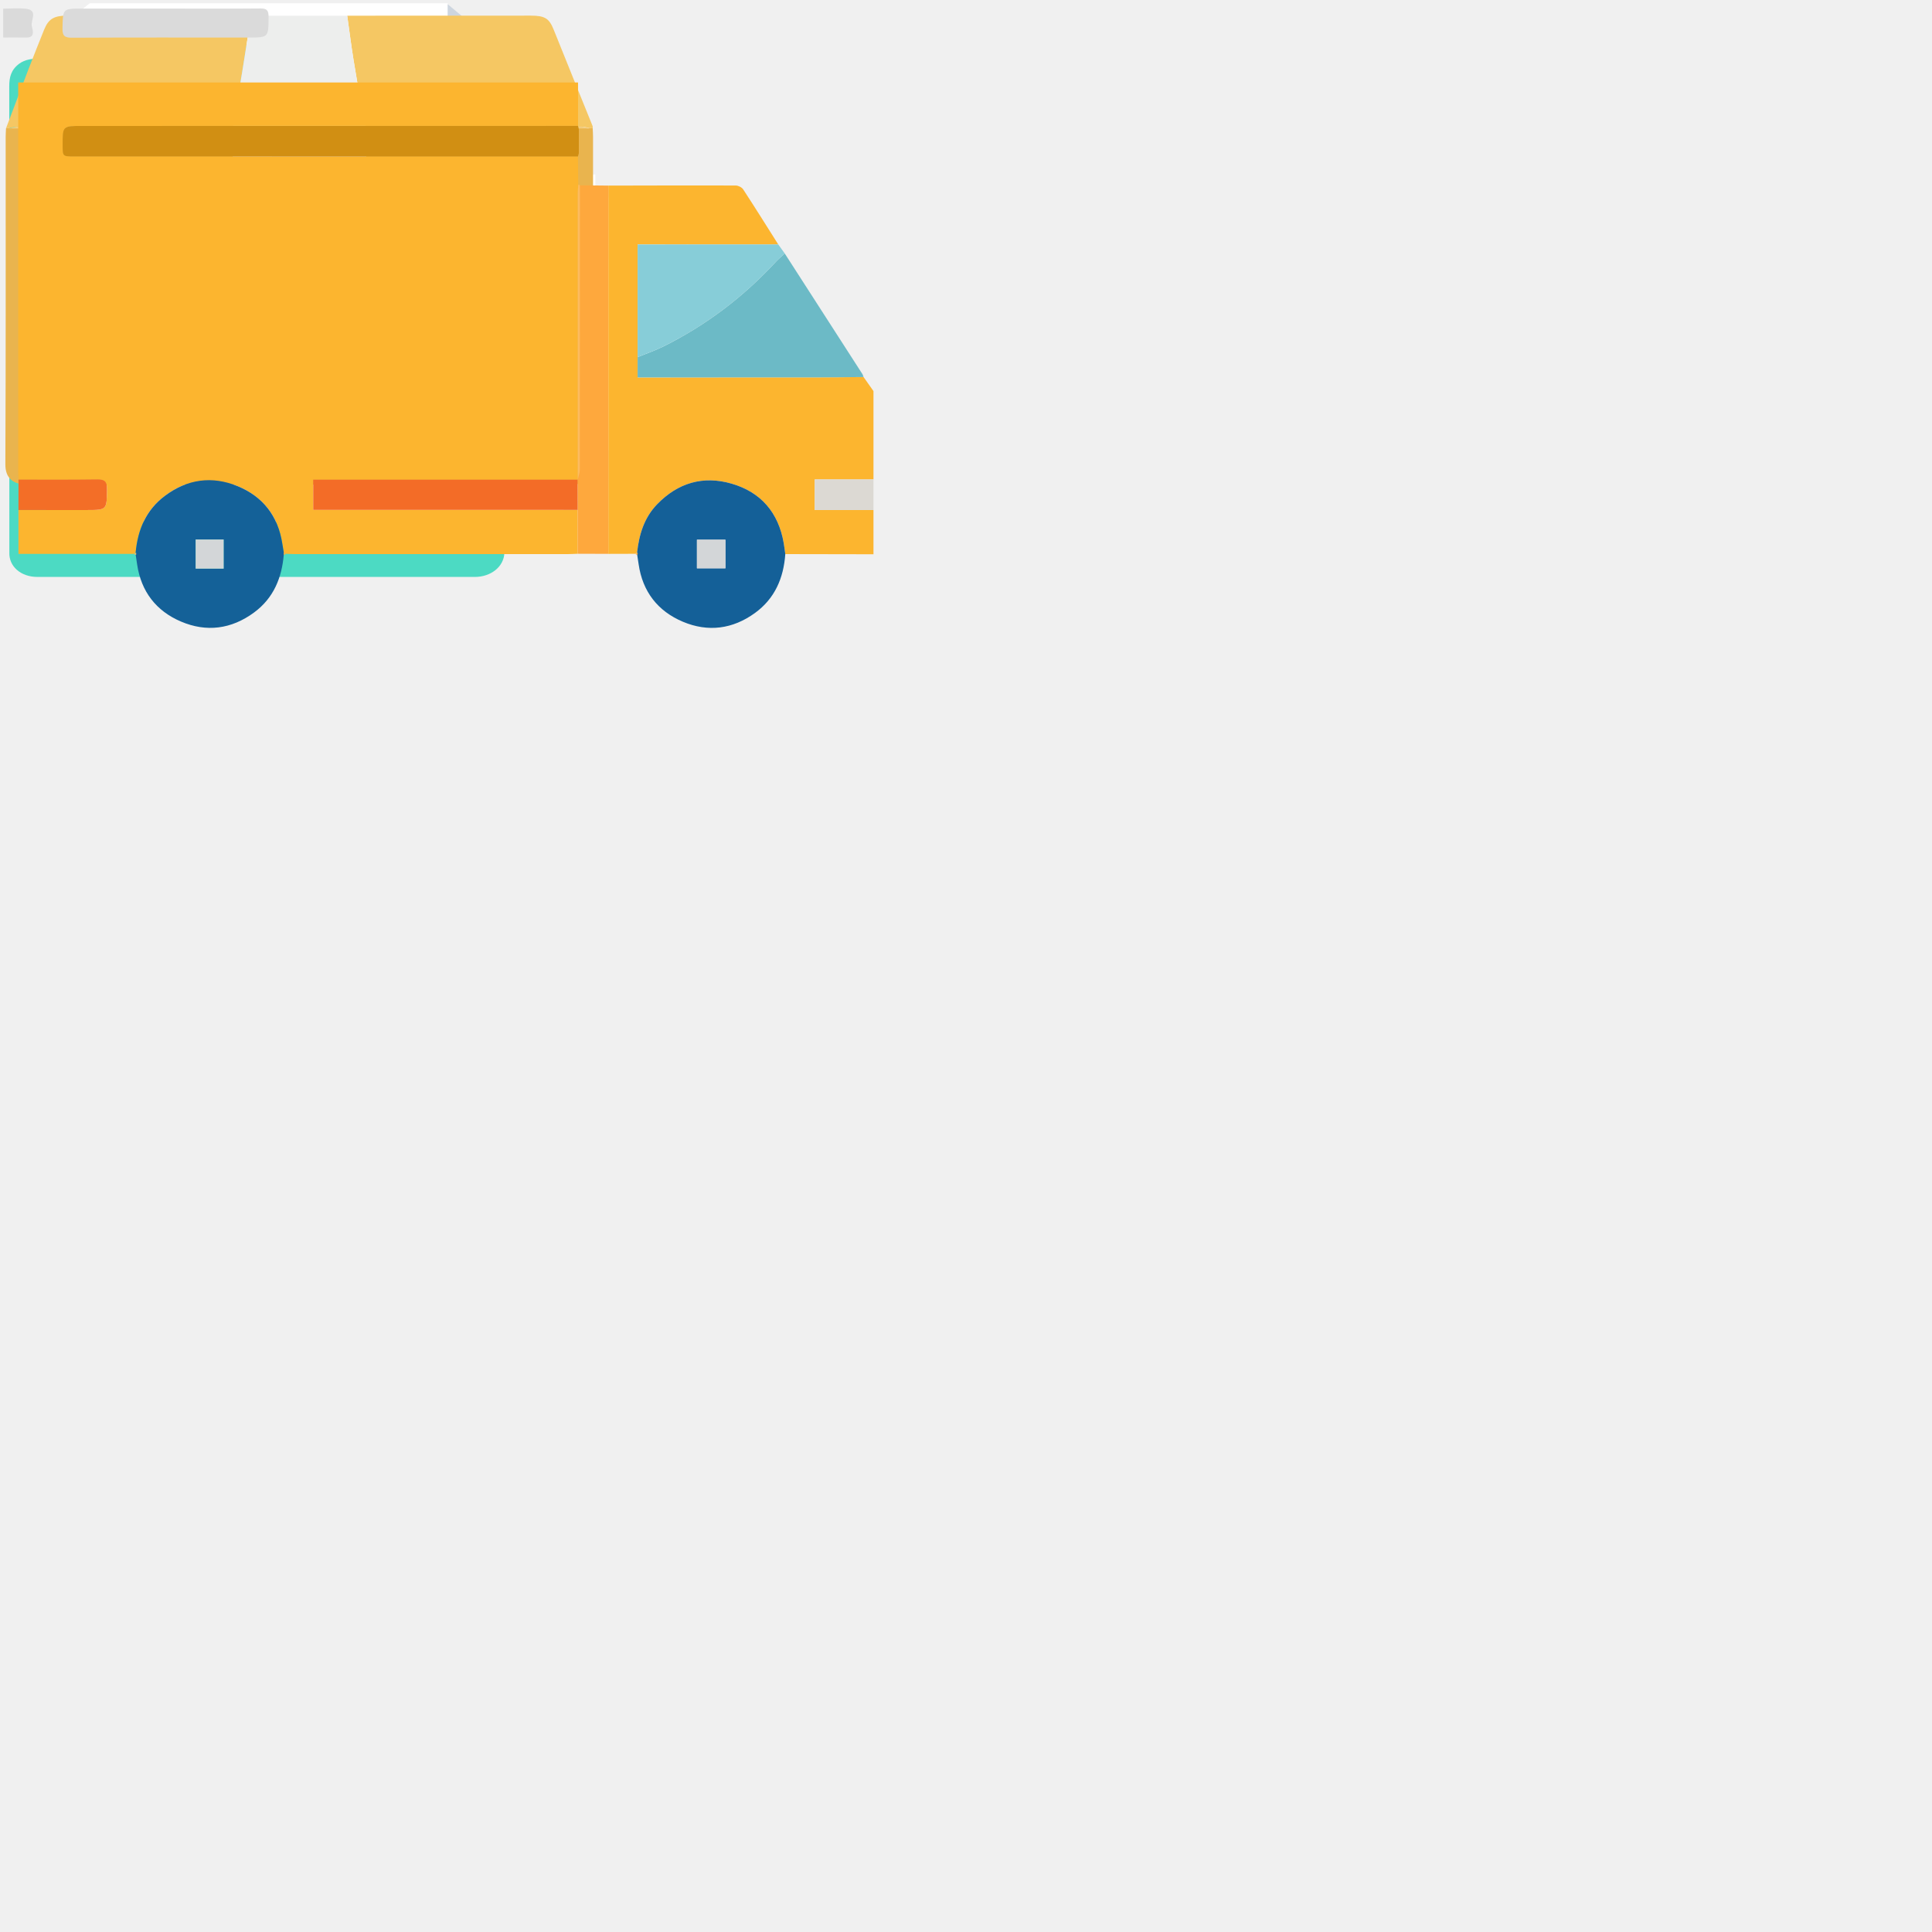
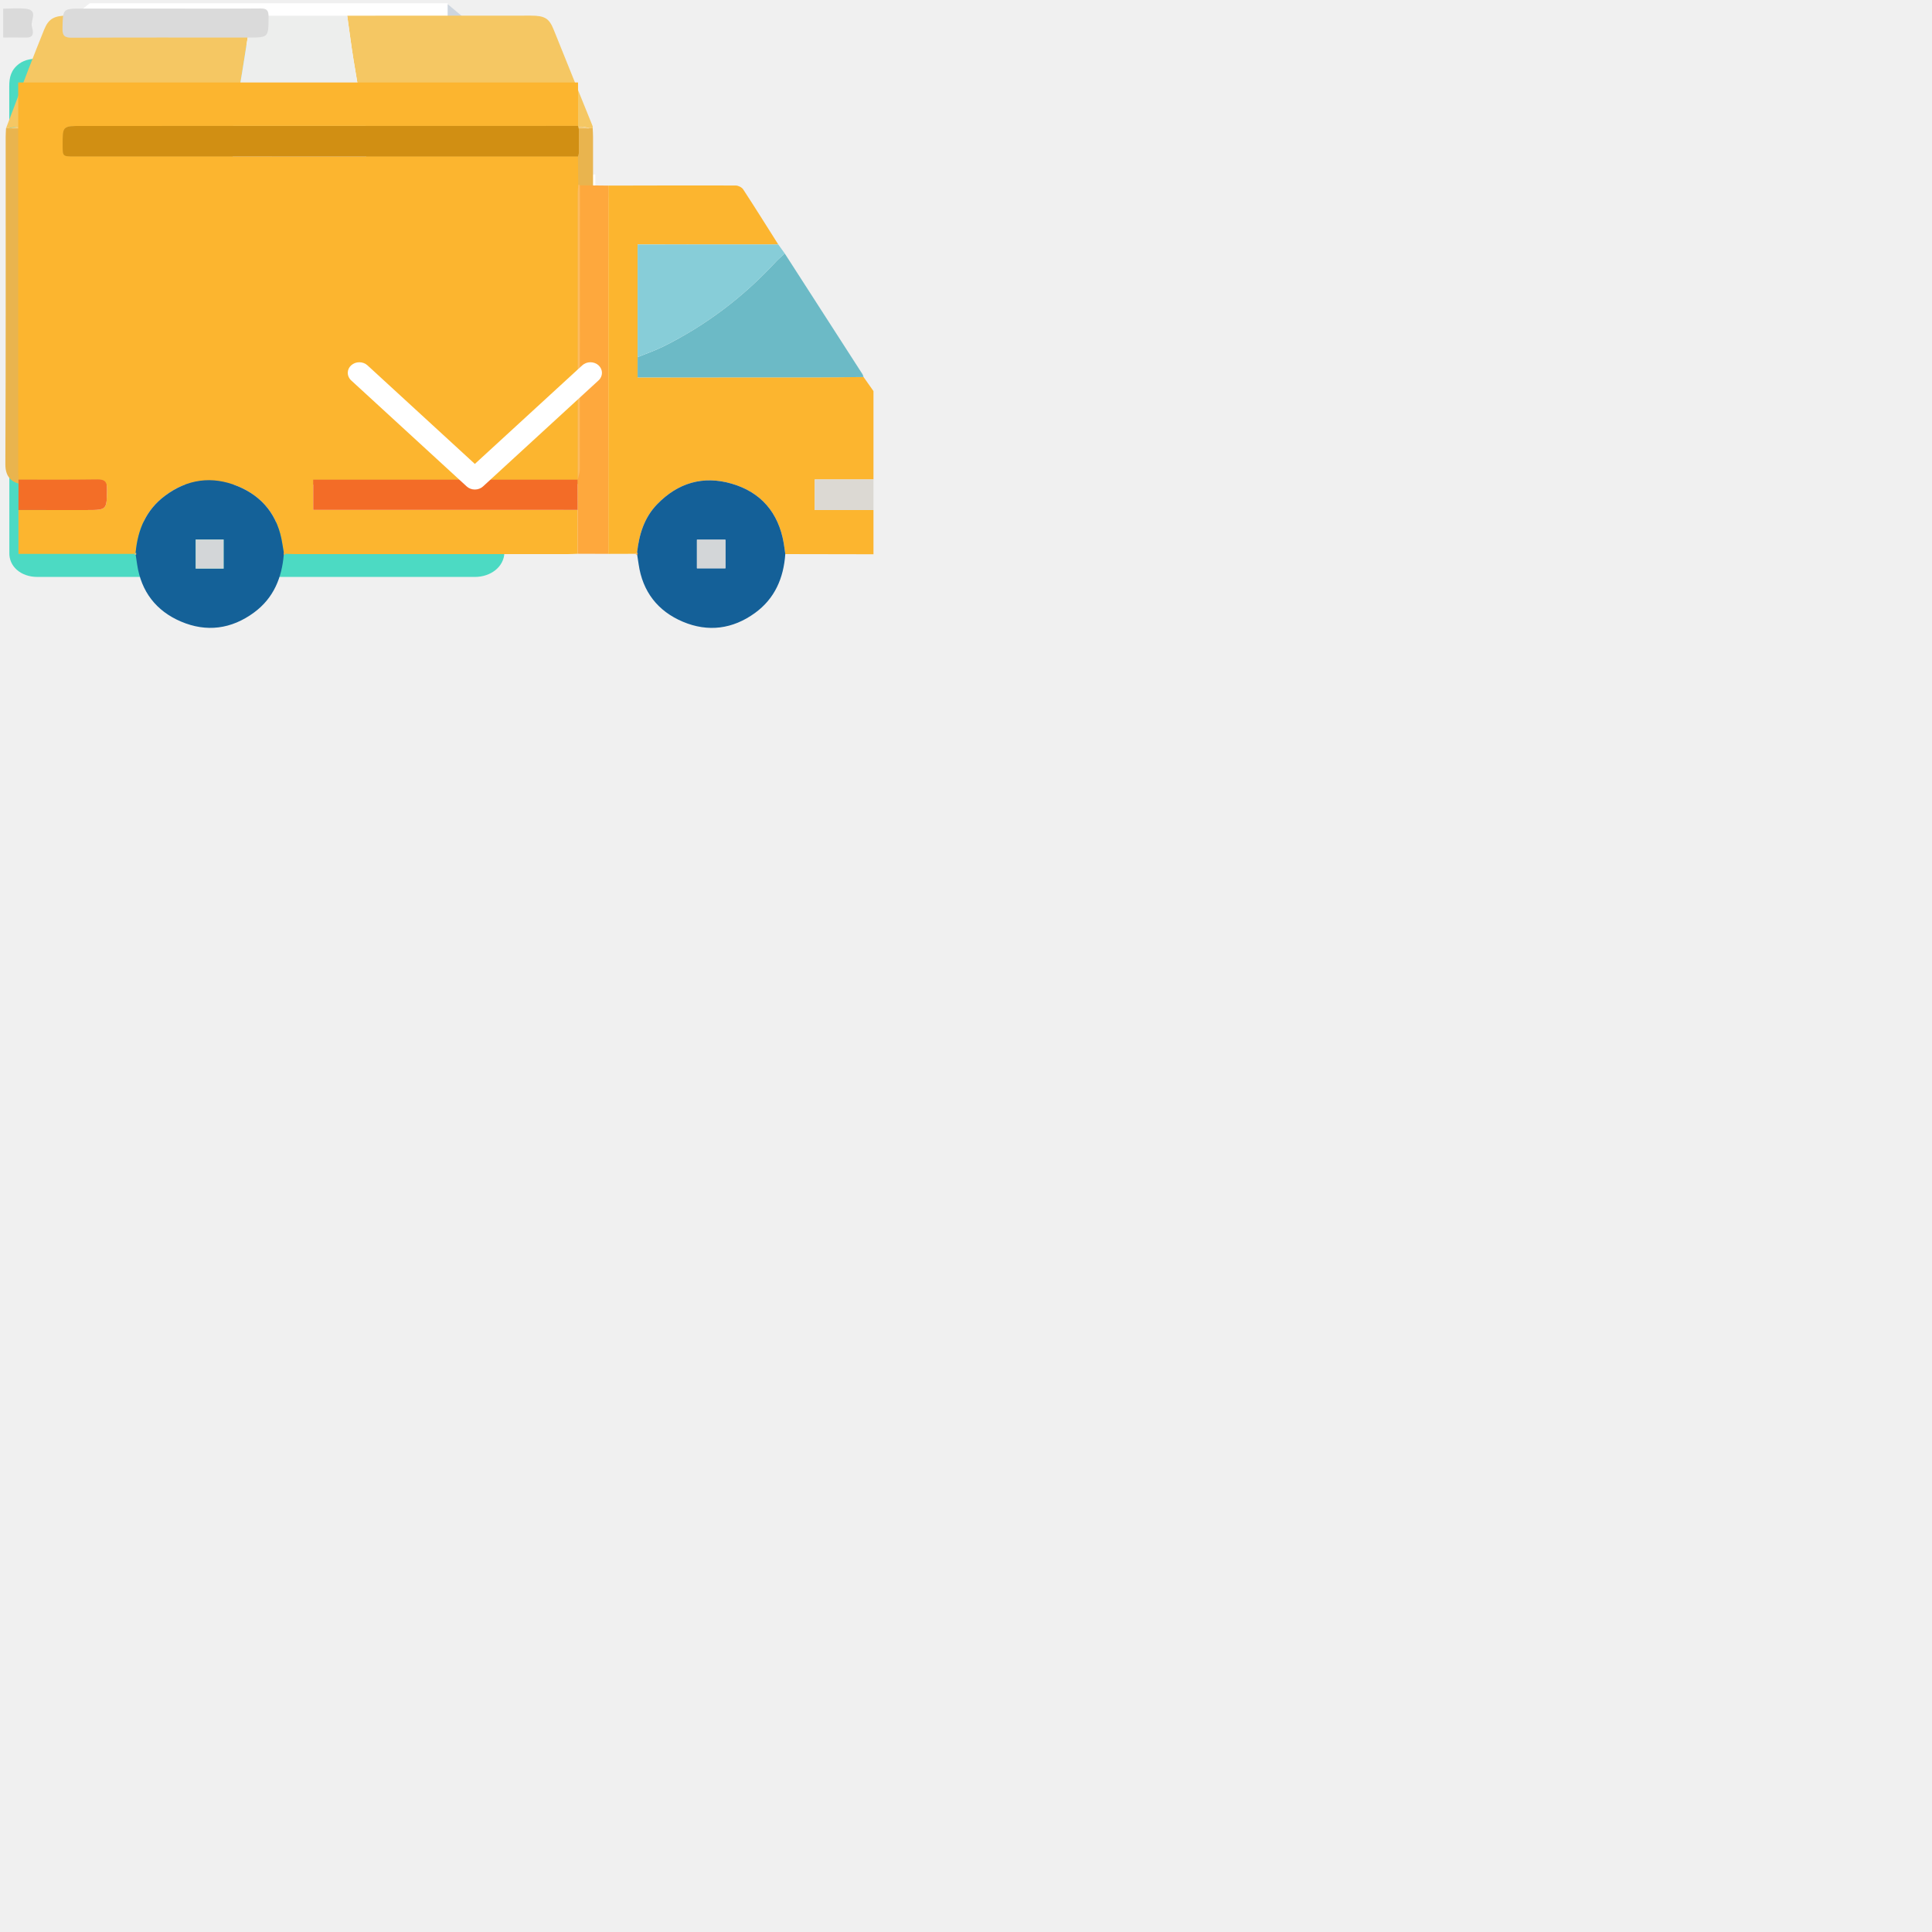
<svg xmlns="http://www.w3.org/2000/svg" viewBox="0 0 120 120">
  <g id="facebook">
    <path fill-rule="evenodd" clip-rule="evenodd" d="M36.616 20.544H33.953V30.299V30.299H29.919V20.544H28V17.116H29.919V14.898C29.919 13.311 30.672 10.827 33.989 10.827L36.977 10.839V14.167H34.809C34.453 14.167 33.953 14.345 33.953 15.102V17.119H36.968L36.616 20.544Z" fill="white" />
  </g>
  <g id="google">
    <path fill-rule="evenodd" clip-rule="evenodd" d="M28.044 22.028L27.409 24.4L25.087 24.449C24.393 23.162 24 21.689 24 20.125C24 18.612 24.368 17.185 25.02 15.928H25.021L27.088 16.307L27.993 18.362C27.804 18.914 27.701 19.508 27.701 20.125C27.701 20.795 27.822 21.436 28.044 22.028Z" fill="white" />
    <path fill-rule="evenodd" clip-rule="evenodd" d="M42.091 18.42C42.195 18.972 42.25 19.542 42.25 20.125C42.25 20.778 42.181 21.415 42.05 22.03C41.606 24.122 40.446 25.948 38.838 27.241L38.837 27.24L36.234 27.107L35.865 24.807C36.932 24.181 37.766 23.202 38.205 22.03H33.326V18.42H38.276H42.091Z" fill="white" />
    <path fill-rule="evenodd" clip-rule="evenodd" d="M38.837 27.24L38.837 27.241C37.274 28.498 35.287 29.25 33.125 29.25C29.65 29.25 26.629 27.308 25.087 24.449L28.044 22.029C28.815 24.085 30.799 25.549 33.125 25.549C34.125 25.549 35.061 25.279 35.865 24.807L38.837 27.24Z" fill="white" />
    <path fill-rule="evenodd" clip-rule="evenodd" d="M38.949 13.101L35.993 15.521C35.161 15.001 34.178 14.7 33.125 14.7C30.746 14.7 28.725 16.232 27.993 18.362L25.021 15.928H25.02C26.539 13 29.598 11 33.125 11C35.339 11 37.369 11.788 38.949 13.101Z" fill="white" />
  </g>
  <g id="twitter">
    <path fill-rule="evenodd" clip-rule="evenodd" d="M42.74 15.204C42.285 15.907 41.709 16.497 41.043 17C40.911 17.099 40.869 17.198 40.874 17.366C40.92 19.153 40.531 20.849 39.76 22.455C38.837 24.377 37.495 25.933 35.676 27.06C34.385 27.86 32.98 28.335 31.476 28.537C30.416 28.678 29.357 28.681 28.301 28.529C26.77 28.309 25.346 27.79 24.037 26.961C24.028 26.955 24.023 26.944 24 26.917C26.082 27.108 27.952 26.597 29.645 25.325C27.881 25.169 26.706 24.28 26.043 22.632C26.634 22.696 27.184 22.715 27.753 22.554C25.522 22 24.628 20.024 24.723 18.748C24.991 18.85 25.253 18.972 25.528 19.048C25.802 19.124 26.089 19.154 26.384 19.181C25.585 18.568 25.047 17.796 24.829 16.817C24.612 15.842 24.767 14.922 25.256 14.034C27.348 16.496 29.985 17.853 33.211 18.073C33.19 17.822 33.16 17.588 33.151 17.353C33.081 15.445 34.338 13.794 36.2 13.408C37.512 13.135 38.68 13.476 39.665 14.394C39.781 14.502 39.877 14.536 40.034 14.498C40.747 14.325 41.429 14.077 42.071 13.72C42.123 13.691 42.178 13.665 42.27 13.618C41.973 14.521 41.43 15.181 40.689 15.726C40.915 15.685 41.142 15.65 41.366 15.599C41.593 15.547 41.818 15.485 42.039 15.415C42.267 15.344 42.49 15.257 42.715 15.177C42.722 15.186 42.731 15.195 42.74 15.204Z" fill="white" />
    <path fill-rule="evenodd" clip-rule="evenodd" d="M30.886 13.01C30.904 13.006 30.922 13.003 30.939 13C30.932 13.017 30.924 13.035 30.916 13.053C30.906 13.039 30.895 13.025 30.886 13.01Z" fill="#04A9F3" />
  </g>
  <g id="couriers">
    <path fill-rule="evenodd" clip-rule="evenodd" d="M5.578 0.2C12.989 0.2 20.398 0.2 27.808 0.2C27.809 0.221 27.809 0.241 27.808 0.262C27.807 1.986 27.805 3.711 27.806 5.436C27.807 6.2 28.349 6.669 29.247 6.671C31.245 6.674 33.243 6.67 35.241 6.668C35.243 14.711 35.233 22.753 35.261 30.796C35.264 31.704 34.508 32.467 33.325 32.428C32.659 32.407 31.992 32.424 31.325 32.424C23.005 32.424 14.685 32.423 6.366 32.423C5.218 32.423 4.508 31.845 4.508 30.868C4.505 21.788 4.507 12.708 4.508 3.628C4.511 2.969 4.515 2.31 4.515 1.651C4.515 1.261 4.67 0.928 5.001 0.658C5.191 0.503 5.386 0.352 5.578 0.2ZM32.141 25.663C32.164 25.644 32.188 25.624 32.211 25.605C32.211 25.009 32.211 24.413 32.211 23.82C23.958 23.82 15.774 23.82 7.55 23.82C7.55 24.43 7.55 25.017 7.55 25.605C7.573 25.624 7.597 25.643 7.62 25.663C7.81 25.666 8.001 25.671 8.191 25.671C15.984 25.671 23.777 25.671 31.57 25.671C31.761 25.671 31.951 25.666 32.141 25.663ZM7.645 13.187C7.793 13.195 7.9 13.207 8.006 13.207C11.504 13.208 15.002 13.204 18.5 13.215C18.846 13.216 18.899 13.107 18.898 12.851C18.891 9.641 18.887 6.43 18.903 3.219C18.904 2.889 18.762 2.847 18.429 2.847C14.986 2.856 11.542 2.853 8.099 2.854C7.954 2.854 7.809 2.865 7.645 2.872C7.645 6.32 7.645 9.735 7.645 13.187ZM19.839 21.498C23.244 21.498 26.649 21.498 30.054 21.498C30.667 21.498 31.28 21.491 31.892 21.501C32.139 21.505 32.234 21.435 32.225 21.221C32.21 20.839 32.221 20.456 32.221 20.073C32.221 19.621 32.221 19.62 31.69 19.62C23.818 19.62 15.945 19.62 8.073 19.62C8.005 19.62 7.936 19.625 7.869 19.619C7.623 19.597 7.528 19.684 7.536 19.898C7.55 20.291 7.566 20.688 7.532 21.08C7.504 21.417 7.638 21.506 8.03 21.505C11.967 21.493 15.903 21.498 19.839 21.498ZM19.833 17.323C22.583 17.323 25.332 17.323 28.082 17.323C29.321 17.323 30.56 17.313 31.798 17.33C32.146 17.334 32.249 17.236 32.227 16.953C32.202 16.63 32.222 16.304 32.221 15.979C32.221 15.511 32.221 15.511 31.669 15.511C23.815 15.511 15.96 15.511 8.106 15.511C8.025 15.511 7.942 15.517 7.861 15.509C7.606 15.486 7.529 15.588 7.537 15.794C7.55 16.164 7.566 16.537 7.533 16.906C7.502 17.243 7.639 17.332 8.031 17.331C11.965 17.319 15.899 17.323 19.833 17.323ZM7.566 29.841C7.749 29.841 7.908 29.841 8.067 29.841C10.041 29.841 12.015 29.841 13.99 29.841C15.501 29.841 17.012 29.837 18.524 29.846C18.802 29.848 18.913 29.784 18.9 29.534C18.878 29.141 18.871 28.745 18.902 28.352C18.926 28.044 18.811 27.962 18.449 27.963C14.963 27.975 11.477 27.97 7.992 27.971C7.849 27.971 7.706 27.984 7.565 27.991C7.566 28.622 7.566 29.209 7.566 29.841ZM21.779 13.173C25.277 13.173 28.736 13.173 32.184 13.173C32.184 12.546 32.184 11.95 32.184 11.359C28.698 11.359 25.248 11.359 21.779 11.359C21.779 11.97 21.779 12.558 21.779 13.173Z" fill="white" />
    <path fill-rule="evenodd" clip-rule="evenodd" d="M31.325 32.424C31.327 33.062 31.347 33.7 31.327 34.337C31.301 35.192 30.499 35.835 29.489 35.835C20.432 35.835 11.375 35.835 2.319 35.834C1.291 35.834 0.543 35.175 0.581 34.308C0.584 34.227 0.581 34.146 0.581 34.065C0.581 24.496 0.583 14.928 0.575 5.359C0.574 4.815 0.675 4.347 1.187 3.962C1.57 3.674 2.026 3.65 2.468 3.624C3.145 3.585 3.828 3.623 4.508 3.628C4.507 12.708 4.505 21.788 4.508 30.867C4.508 31.845 5.218 32.423 6.366 32.423C14.685 32.423 23.005 32.424 31.325 32.424Z" fill="#4CDAC3" />
    <path fill-rule="evenodd" clip-rule="evenodd" d="M7.645 13.187C7.645 9.735 7.645 6.32 7.645 2.872C7.809 2.865 7.954 2.854 8.099 2.854C11.542 2.853 14.986 2.856 18.429 2.847C18.762 2.847 18.904 2.889 18.903 3.219C18.887 6.43 18.891 9.641 18.898 12.851C18.899 13.107 18.846 13.216 18.5 13.215C15.002 13.204 11.505 13.208 8.006 13.207C7.9 13.207 7.794 13.195 7.645 13.187Z" fill="#83DAFE" />
    <path fill-rule="evenodd" clip-rule="evenodd" d="M19.839 21.498C15.903 21.498 11.967 21.493 8.03 21.505C7.638 21.506 7.504 21.417 7.532 21.08C7.566 20.688 7.55 20.291 7.536 19.897C7.528 19.684 7.623 19.597 7.869 19.619C7.936 19.625 8.005 19.62 8.073 19.62C15.945 19.62 23.818 19.62 31.69 19.62C32.221 19.62 32.221 19.621 32.221 20.073C32.221 20.456 32.21 20.839 32.225 21.221C32.233 21.435 32.138 21.505 31.892 21.501C31.28 21.491 30.667 21.498 30.054 21.498C26.649 21.498 23.244 21.498 19.839 21.498Z" fill="#CCD5DF" />
    <path fill-rule="evenodd" clip-rule="evenodd" d="M7.55 25.605C7.55 25.017 7.55 24.43 7.55 23.82C15.774 23.82 23.958 23.82 32.211 23.82C32.211 24.413 32.211 25.009 32.212 25.605C32.188 25.624 32.165 25.643 32.141 25.663C31.951 25.666 31.761 25.671 31.57 25.671C23.777 25.671 15.985 25.671 8.191 25.671C8.001 25.671 7.811 25.666 7.62 25.663C7.597 25.644 7.573 25.624 7.55 25.605Z" fill="#ABB2B9" />
    <path fill-rule="evenodd" clip-rule="evenodd" d="M19.833 17.323C15.899 17.323 11.965 17.319 8.031 17.331C7.64 17.332 7.502 17.244 7.533 16.906C7.566 16.537 7.55 16.164 7.537 15.794C7.529 15.588 7.606 15.486 7.861 15.509C7.942 15.517 8.025 15.511 8.106 15.511C15.961 15.511 23.815 15.511 31.669 15.511C32.221 15.511 32.221 15.511 32.221 15.979C32.222 16.304 32.202 16.63 32.227 16.953C32.249 17.236 32.146 17.334 31.798 17.33C30.56 17.313 29.321 17.323 28.082 17.323C25.332 17.323 22.583 17.323 19.833 17.323Z" fill="#CCD5DF" />
    <path fill-rule="evenodd" clip-rule="evenodd" d="M27.808 0.262C28.321 0.691 28.838 1.116 29.347 1.548C30.624 2.634 31.903 3.718 33.169 4.813C33.872 5.421 34.551 6.05 35.241 6.669C33.244 6.67 31.246 6.674 29.247 6.671C28.349 6.669 27.807 6.201 27.806 5.436C27.805 3.711 27.807 1.987 27.808 0.262Z" fill="#CDD5DF" />
    <path fill-rule="evenodd" clip-rule="evenodd" d="M7.566 29.841C7.566 29.209 7.566 28.622 7.566 27.99C7.706 27.984 7.849 27.971 7.992 27.971C11.478 27.97 14.963 27.974 18.449 27.963C18.812 27.961 18.927 28.044 18.902 28.352C18.871 28.744 18.879 29.14 18.9 29.534C18.914 29.784 18.802 29.847 18.524 29.846C17.013 29.836 15.501 29.841 13.99 29.841C12.016 29.841 10.041 29.841 8.067 29.841C7.908 29.841 7.749 29.841 7.566 29.841Z" fill="#ABB2B9" />
    <path fill-rule="evenodd" clip-rule="evenodd" d="M21.779 13.173C21.779 12.558 21.779 11.97 21.779 11.359C25.248 11.359 28.699 11.359 32.184 11.359C32.184 11.95 32.184 12.546 32.184 13.173C28.736 13.173 25.277 13.173 21.779 13.173Z" fill="#FED05C" />
    <path fill-rule="evenodd" clip-rule="evenodd" d="M7.55 25.605C7.634 25.677 7.718 25.749 7.803 25.82C7.718 25.748 7.634 25.677 7.55 25.605Z" fill="#B4BAC0" />
    <path fill-rule="evenodd" clip-rule="evenodd" d="M32.141 25.82C32.226 25.748 32.31 25.676 32.394 25.605C32.309 25.676 32.225 25.748 32.141 25.82Z" fill="#B4BAC0" />
  </g>
  <g id="parcel">
    <path fill-rule="evenodd" clip-rule="evenodd" d="M36.813 7.965C36.821 8.142 36.835 8.32 36.835 8.498C36.837 15.261 36.837 22.025 36.836 28.789C36.836 29.778 36.466 30.1 35.327 30.1C24.154 30.1 12.982 30.092 1.809 30.115C0.817 30.117 0.329 29.71 0.333 28.837C0.365 22.058 0.351 15.277 0.352 8.498C0.352 8.32 0.367 8.142 0.374 7.965C0.443 7.964 0.511 7.963 0.579 7.961C5.206 7.96 9.834 7.959 14.461 7.958C14.461 9.775 14.461 11.592 14.461 13.515C15.151 13.041 15.733 12.641 16.356 12.213C16.721 12.642 17.067 13.048 17.449 13.495C17.832 13.081 18.189 12.696 18.592 12.262C18.988 12.684 19.332 13.052 19.728 13.474C20.127 13.024 20.473 12.633 20.843 12.215C21.456 12.637 22.037 13.037 22.727 13.513C22.727 11.591 22.727 9.775 22.727 7.959C27.354 7.96 31.981 7.96 36.608 7.961C36.676 7.963 36.745 7.964 36.813 7.965ZM4.777 26.388C5.003 26.399 5.133 26.41 5.263 26.41C6.548 26.404 6.402 26.523 6.406 25.47C6.409 24.441 6.406 23.412 6.406 22.317C6.887 22.317 7.306 22.317 7.828 22.317C7.054 21.29 6.347 20.352 5.58 19.335C4.819 20.356 4.112 21.305 3.336 22.346C3.905 22.346 4.314 22.346 4.777 22.346C4.777 23.708 4.777 25.026 4.777 26.388ZM12.874 22.338C12.081 21.284 11.376 20.344 10.614 19.331C9.859 20.342 9.161 21.276 8.399 22.297C8.932 22.321 9.336 22.34 9.813 22.362C9.813 23.714 9.813 25.044 9.813 26.389C10.036 26.398 10.185 26.41 10.334 26.41C11.557 26.409 11.428 26.504 11.43 25.474C11.433 24.444 11.431 23.414 11.431 22.338C11.903 22.338 12.312 22.338 12.874 22.338ZM3.907 27.806C6.738 27.806 9.512 27.806 12.284 27.806C12.284 27.515 12.284 27.264 12.284 27.008C9.473 27.008 6.7 27.008 3.907 27.008C3.907 27.288 3.907 27.526 3.907 27.806Z" fill="#E9B44E" />
    <path fill-rule="evenodd" clip-rule="evenodd" d="M36.813 7.965C36.745 7.964 36.677 7.962 36.608 7.961C36.45 7.929 36.291 7.869 36.132 7.869C31.66 7.865 27.187 7.867 22.714 7.869C22.672 7.715 22.616 7.562 22.589 7.405C22.372 6.163 22.152 4.921 21.952 3.677C21.808 2.778 21.694 1.875 21.566 0.975C25.365 0.973 29.163 0.971 32.962 0.971C33.855 0.971 34.111 1.145 34.398 1.86C35.194 3.849 36.003 5.834 36.804 7.821C36.822 7.864 36.81 7.917 36.813 7.965Z" fill="#F5C763" />
    <path fill-rule="evenodd" clip-rule="evenodd" d="M0.579 7.961C0.511 7.963 0.443 7.964 0.375 7.965C0.842 6.735 1.305 5.504 1.778 4.275C2.089 3.469 2.411 2.665 2.733 1.862C3.009 1.174 3.344 0.971 4.191 0.971C8.001 0.972 11.811 0.973 15.621 0.975C15.587 1.146 15.546 1.317 15.519 1.489C15.359 2.482 15.206 3.476 15.043 4.469C14.857 5.603 14.664 6.736 14.473 7.869C10.001 7.868 5.528 7.865 1.055 7.869C0.896 7.869 0.738 7.929 0.579 7.961Z" fill="#F5C763" />
    <path fill-rule="evenodd" clip-rule="evenodd" d="M14.473 7.869C14.664 6.736 14.857 5.603 15.043 4.469C15.206 3.476 15.359 2.482 15.518 1.489C15.546 1.317 15.587 1.146 15.621 0.975C17.603 0.975 19.585 0.975 21.566 0.975C21.694 1.876 21.808 2.778 21.952 3.677C22.152 4.921 22.373 6.163 22.589 7.406C22.616 7.562 22.672 7.715 22.714 7.869L22.683 7.857C19.957 7.857 17.23 7.857 14.504 7.857L14.473 7.869Z" fill="#EDEEED" />
    <path fill-rule="evenodd" clip-rule="evenodd" d="M22.727 7.959C22.727 9.775 22.727 11.591 22.727 13.513C22.037 13.037 21.456 12.637 20.843 12.215C20.473 12.633 20.127 13.024 19.728 13.475C19.332 13.052 18.988 12.684 18.592 12.262C18.189 12.697 17.832 13.081 17.449 13.495C17.067 13.048 16.721 12.642 16.356 12.214C15.733 12.641 15.151 13.041 14.461 13.515C14.461 11.592 14.461 9.775 14.461 7.959C14.461 7.959 14.503 7.967 14.503 7.967C17.23 7.967 19.957 7.967 22.685 7.967L22.727 7.959Z" fill="#DAD7DC" />
    <path fill-rule="evenodd" clip-rule="evenodd" d="M4.777 26.388C4.777 25.026 4.777 23.708 4.777 22.346C4.314 22.346 3.904 22.346 3.336 22.346C4.112 21.305 4.819 20.356 5.58 19.335C6.347 20.352 7.054 21.29 7.828 22.317C7.306 22.317 6.887 22.317 6.406 22.317C6.406 23.411 6.409 24.44 6.405 25.47C6.401 26.523 6.548 26.404 5.263 26.41C5.133 26.41 5.003 26.399 4.777 26.388Z" fill="#585B6C" />
    <path fill-rule="evenodd" clip-rule="evenodd" d="M12.874 22.338C12.312 22.338 11.903 22.338 11.431 22.338C11.431 23.414 11.433 24.444 11.43 25.474C11.428 26.504 11.557 26.409 10.334 26.41C10.185 26.41 10.036 26.398 9.813 26.389C9.813 25.044 9.813 23.714 9.813 22.362C9.336 22.34 8.932 22.321 8.399 22.297C9.161 21.276 9.859 20.342 10.614 19.331C11.376 20.344 12.081 21.284 12.874 22.338Z" fill="#585B6C" />
    <path fill-rule="evenodd" clip-rule="evenodd" d="M3.907 27.806C3.907 27.526 3.907 27.288 3.907 27.008C6.7 27.008 9.473 27.008 12.284 27.008C12.284 27.264 12.284 27.515 12.284 27.806C9.512 27.806 6.738 27.806 3.907 27.806Z" fill="#575B6D" />
    <path fill-rule="evenodd" clip-rule="evenodd" d="M0.579 7.98C0.738 7.942 0.896 7.871 1.055 7.871C5.528 7.867 10.001 7.87 14.473 7.871L14.504 7.858C14.504 7.901 14.503 7.944 14.503 7.987C14.503 7.987 14.461 7.977 14.461 7.977C9.834 7.978 5.206 7.979 0.579 7.98Z" fill="#F2CC7D" />
    <path fill-rule="evenodd" clip-rule="evenodd" d="M22.714 7.871C27.187 7.87 31.66 7.867 36.132 7.871C36.291 7.871 36.45 7.942 36.608 7.98C31.981 7.979 27.354 7.978 22.726 7.977L22.685 7.987C22.684 7.944 22.684 7.901 22.683 7.858L22.714 7.871Z" fill="#F2CC7D" />
    <path fill-rule="evenodd" clip-rule="evenodd" d="M22.683 7.858C22.684 7.901 22.684 7.944 22.685 7.987C19.957 7.987 17.23 7.987 14.503 7.987C14.503 7.944 14.504 7.901 14.504 7.858C17.23 7.858 19.957 7.858 22.683 7.858Z" fill="#E2D8C8" />
  </g>
  <g id="track">
    <path fill-rule="evenodd" clip-rule="evenodd" d="M53.638 23.418C53.843 23.709 54.048 24 54.253 24.291C54.253 26.121 54.253 27.951 54.253 29.78C53.035 29.78 51.817 29.78 50.603 29.78C50.603 30.474 50.603 31.045 50.603 31.681C51.841 31.681 53.047 31.681 54.253 31.681C54.253 32.596 54.253 33.511 54.253 34.426C52.427 34.422 50.602 34.419 48.776 34.416C48.745 34.19 48.718 33.963 48.679 33.738C48.353 31.845 47.272 30.571 45.438 30.04C43.672 29.529 42.108 29.988 40.82 31.317C40.009 32.153 39.696 33.199 39.572 34.321C39.54 34.347 39.509 34.372 39.478 34.397C38.914 34.399 38.349 34.4 37.785 34.402C37.785 26.777 37.784 19.153 37.784 11.528C40.421 11.523 43.058 11.513 45.696 11.522C45.854 11.523 46.076 11.633 46.16 11.762C46.9 12.894 47.616 14.041 48.339 15.183C45.432 15.183 42.525 15.183 39.604 15.183C39.604 17.581 39.604 19.881 39.604 22.181C39.604 22.593 39.604 23.005 39.604 23.442C39.86 23.442 40.052 23.442 40.244 23.442C43.672 23.442 47.1 23.444 50.529 23.441C51.565 23.44 52.602 23.426 53.638 23.418Z" fill="#FCB52F" />
    <path fill-rule="evenodd" clip-rule="evenodd" d="M54.253 31.681C53.047 31.681 51.841 31.681 50.603 31.681C50.603 31.045 50.603 30.474 50.603 29.78C51.817 29.78 53.035 29.78 54.253 29.78C54.253 30.414 54.253 31.047 54.253 31.681Z" fill="#DCD9D3" />
    <path fill-rule="evenodd" clip-rule="evenodd" d="M0.2 0.537C0.672 0.536 1.149 0.489 1.615 0.545C2.393 0.64 1.894 1.257 1.974 1.623C2.026 1.862 2.22 2.344 1.616 2.334C1.144 2.326 0.672 2.332 0.2 2.332C0.2 1.733 0.2 1.135 0.2 0.537Z" fill="#DADADA" />
    <path fill-rule="evenodd" clip-rule="evenodd" d="M1.15 29.789C1.144 29.614 1.131 29.439 1.131 29.263C1.13 21.419 1.13 13.575 1.13 5.731C1.13 5.54 1.13 5.349 1.13 5.122C12.732 5.122 24.293 5.122 35.903 5.122C35.903 6.035 35.903 6.927 35.903 7.819C25.628 7.82 15.355 7.822 5.081 7.823C3.89 7.823 3.89 7.823 3.891 9.003C3.891 9.715 3.891 9.716 4.6 9.716C15.032 9.716 25.465 9.717 35.897 9.718C35.902 10.302 35.908 10.886 35.914 11.47C35.904 11.646 35.887 11.821 35.887 11.996C35.886 17.922 35.887 23.848 35.887 29.773L35.873 29.793C30.41 29.793 24.946 29.793 19.453 29.793C19.453 30.442 19.453 31.028 19.453 31.671C24.952 31.671 30.415 31.671 35.879 31.671C35.88 32.579 35.881 33.487 35.883 34.395C35.672 34.402 35.462 34.416 35.252 34.416C29.619 34.417 23.984 34.417 18.35 34.416C18.14 34.416 17.93 34.403 17.72 34.397C17.689 34.372 17.659 34.346 17.628 34.321C17.596 34.131 17.562 33.941 17.533 33.751C17.269 32.051 16.333 30.841 14.761 30.196C13.17 29.544 11.633 29.755 10.245 30.794C9.071 31.672 8.555 32.902 8.425 34.324C8.393 34.351 8.36 34.377 8.328 34.404C5.959 34.404 3.59 34.404 1.146 34.404C1.146 33.484 1.146 32.581 1.146 31.678C2.55 31.678 3.954 31.678 5.358 31.679C6.649 31.679 6.632 31.678 6.647 30.383C6.652 29.926 6.513 29.77 6.047 29.777C4.415 29.802 2.783 29.788 1.15 29.789Z" fill="#FCB52F" />
    <path fill-rule="evenodd" clip-rule="evenodd" d="M8.425 34.324C8.555 32.902 9.071 31.672 10.245 30.794C11.633 29.755 13.17 29.544 14.761 30.196C16.333 30.841 17.269 32.051 17.532 33.751C17.562 33.941 17.596 34.131 17.628 34.321C17.612 34.354 17.613 34.386 17.629 34.418C17.51 35.883 16.996 37.15 15.775 38.047C14.371 39.079 12.824 39.282 11.239 38.605C9.698 37.948 8.766 36.743 8.517 35.055C8.486 34.846 8.454 34.638 8.423 34.429C8.424 34.394 8.424 34.359 8.425 34.324ZM13.889 35.317C13.889 34.678 13.889 34.091 13.889 33.51C13.287 33.51 12.73 33.51 12.153 33.51C12.153 34.123 12.153 34.708 12.153 35.317C12.745 35.317 13.301 35.317 13.889 35.317Z" fill="#146198" />
    <path fill-rule="evenodd" clip-rule="evenodd" d="M39.571 34.321C39.696 33.199 40.009 32.153 40.82 31.317C42.108 29.988 43.672 29.529 45.438 30.04C47.272 30.571 48.353 31.845 48.679 33.738C48.718 33.963 48.744 34.19 48.776 34.416C48.67 35.903 48.128 37.175 46.894 38.072C45.508 39.079 43.975 39.276 42.412 38.616C40.856 37.959 39.911 36.749 39.666 35.042C39.636 34.834 39.602 34.626 39.57 34.418C39.587 34.386 39.587 34.354 39.571 34.321ZM45.057 33.522C44.425 33.522 43.858 33.522 43.288 33.522C43.288 34.134 43.288 34.706 43.288 35.298C43.892 35.298 44.471 35.298 45.057 35.298C45.057 34.684 45.057 34.114 45.057 33.522Z" fill="#146098" />
    <path fill-rule="evenodd" clip-rule="evenodd" d="M35.897 9.718C25.464 9.717 15.032 9.716 4.6 9.716C3.891 9.716 3.891 9.715 3.891 9.004C3.89 7.823 3.89 7.824 5.08 7.823C15.354 7.822 25.628 7.82 35.902 7.819C35.919 7.889 35.936 7.959 35.952 8.029C35.952 8.524 35.952 9.02 35.952 9.515C35.934 9.583 35.915 9.65 35.897 9.718Z" fill="#D18F13" />
    <path fill-rule="evenodd" clip-rule="evenodd" d="M53.638 23.418C52.602 23.426 51.565 23.44 50.528 23.441C47.1 23.444 43.672 23.442 40.244 23.442C40.052 23.442 39.86 23.442 39.603 23.442C39.603 23.005 39.603 22.593 39.603 22.181C40.136 21.963 40.684 21.776 41.198 21.521C43.856 20.205 46.179 18.439 48.191 16.26C48.361 16.076 48.558 15.915 48.742 15.744C50.349 18.237 51.955 20.73 53.56 23.225C53.597 23.282 53.613 23.353 53.638 23.418Z" fill="#6CBAC6" />
    <path fill-rule="evenodd" clip-rule="evenodd" d="M35.883 34.395C35.881 33.487 35.88 32.579 35.879 31.671C35.877 31.045 35.875 30.419 35.872 29.793C35.872 29.793 35.887 29.773 35.887 29.774C35.92 29.573 35.983 29.373 35.983 29.172C35.988 23.285 35.987 17.397 35.987 11.509C36.586 11.515 37.185 11.522 37.784 11.528C37.784 19.153 37.784 26.777 37.785 34.401C37.151 34.399 36.517 34.397 35.883 34.395Z" fill="#FEA83D" />
    <path fill-rule="evenodd" clip-rule="evenodd" d="M48.742 15.744C48.558 15.915 48.361 16.075 48.191 16.26C46.179 18.439 43.856 20.205 41.198 21.521C40.684 21.776 40.136 21.963 39.603 22.181C39.603 19.881 39.603 17.581 39.603 15.183C42.525 15.183 45.432 15.183 48.339 15.183C48.473 15.37 48.608 15.557 48.742 15.744Z" fill="#87CDD8" />
    <path fill-rule="evenodd" clip-rule="evenodd" d="M10.319 0.535C12.271 0.535 14.223 0.545 16.175 0.526C16.573 0.522 16.682 0.646 16.68 1.036C16.676 2.333 16.691 2.333 15.388 2.333C11.748 2.333 8.108 2.324 4.468 2.344C3.998 2.346 3.871 2.215 3.881 1.752C3.908 0.535 3.886 0.535 5.097 0.535C6.838 0.535 8.579 0.535 10.319 0.535Z" fill="#DADADA" />
    <path fill-rule="evenodd" clip-rule="evenodd" d="M1.15 29.789C2.782 29.788 4.415 29.802 6.047 29.777C6.513 29.77 6.652 29.926 6.646 30.383C6.631 31.678 6.649 31.679 5.358 31.679C3.954 31.678 2.55 31.678 1.145 31.678C1.147 31.048 1.148 30.419 1.15 29.789Z" fill="#F36E27" />
    <path fill-rule="evenodd" clip-rule="evenodd" d="M36.018 11.509C36.018 17.397 36.019 23.285 36.013 29.172C36.012 29.373 35.931 29.573 35.887 29.774C35.886 23.848 35.886 17.922 35.887 11.996C35.887 11.821 35.91 11.646 35.922 11.47C35.96 11.474 35.992 11.487 36.018 11.509Z" fill="#FDBC5F" />
    <path fill-rule="evenodd" clip-rule="evenodd" d="M8.459 34.324C8.458 34.368 8.457 34.412 8.457 34.456C8.41 34.457 8.368 34.446 8.327 34.425C8.371 34.391 8.415 34.358 8.459 34.324Z" fill="#FDBC5F" />
    <path fill-rule="evenodd" clip-rule="evenodd" d="M17.632 34.453C17.611 34.409 17.611 34.365 17.631 34.321C17.67 34.355 17.709 34.39 17.748 34.424C17.712 34.445 17.674 34.455 17.632 34.453Z" fill="#FEA83D" />
    <path fill-rule="evenodd" clip-rule="evenodd" d="M39.595 34.321C39.615 34.365 39.614 34.409 39.593 34.453C39.553 34.455 39.514 34.445 39.478 34.424C39.517 34.389 39.556 34.355 39.595 34.321Z" fill="#FEA83D" />
    <path fill-rule="evenodd" clip-rule="evenodd" d="M35.872 29.793C35.875 30.419 35.877 31.045 35.879 31.671C30.415 31.671 24.951 31.671 19.453 31.671C19.453 31.028 19.453 30.442 19.453 29.793C24.946 29.793 30.409 29.793 35.872 29.793Z" fill="#F36C27" />
    <path fill-rule="evenodd" clip-rule="evenodd" d="M13.89 35.317C13.301 35.317 12.745 35.317 12.153 35.317C12.153 34.708 12.153 34.123 12.153 33.51C12.73 33.51 13.287 33.51 13.89 33.51C13.89 34.091 13.89 34.678 13.89 35.317Z" fill="#D3D6D8" />
    <path fill-rule="evenodd" clip-rule="evenodd" d="M45.058 33.522C45.058 34.114 45.058 34.684 45.058 35.297C44.471 35.297 43.892 35.297 43.288 35.297C43.288 34.706 43.288 34.134 43.288 33.522C43.858 33.522 44.425 33.522 45.058 33.522Z" fill="#D3D6D8" />
  </g>
+   <g id="arroyDown">
+     <path fill-rule="evenodd" clip-rule="evenodd" d="M21.81 22.693C22.09 22.436 22.545 22.436 22.825 22.693L29.494 28.816L36.164 22.693C36.444 22.436 36.899 22.436 37.179 22.693C37.459 22.95 37.459 23.367 37.179 23.625L30.002 30.213C29.867 30.337 29.685 30.406 29.494 30.406C29.304 30.406 29.122 30.337 28.987 30.213L21.81 23.625C21.53 23.367 21.53 22.95 21.81 22.693Z" fill="white" />
+   </g>
</svg>
